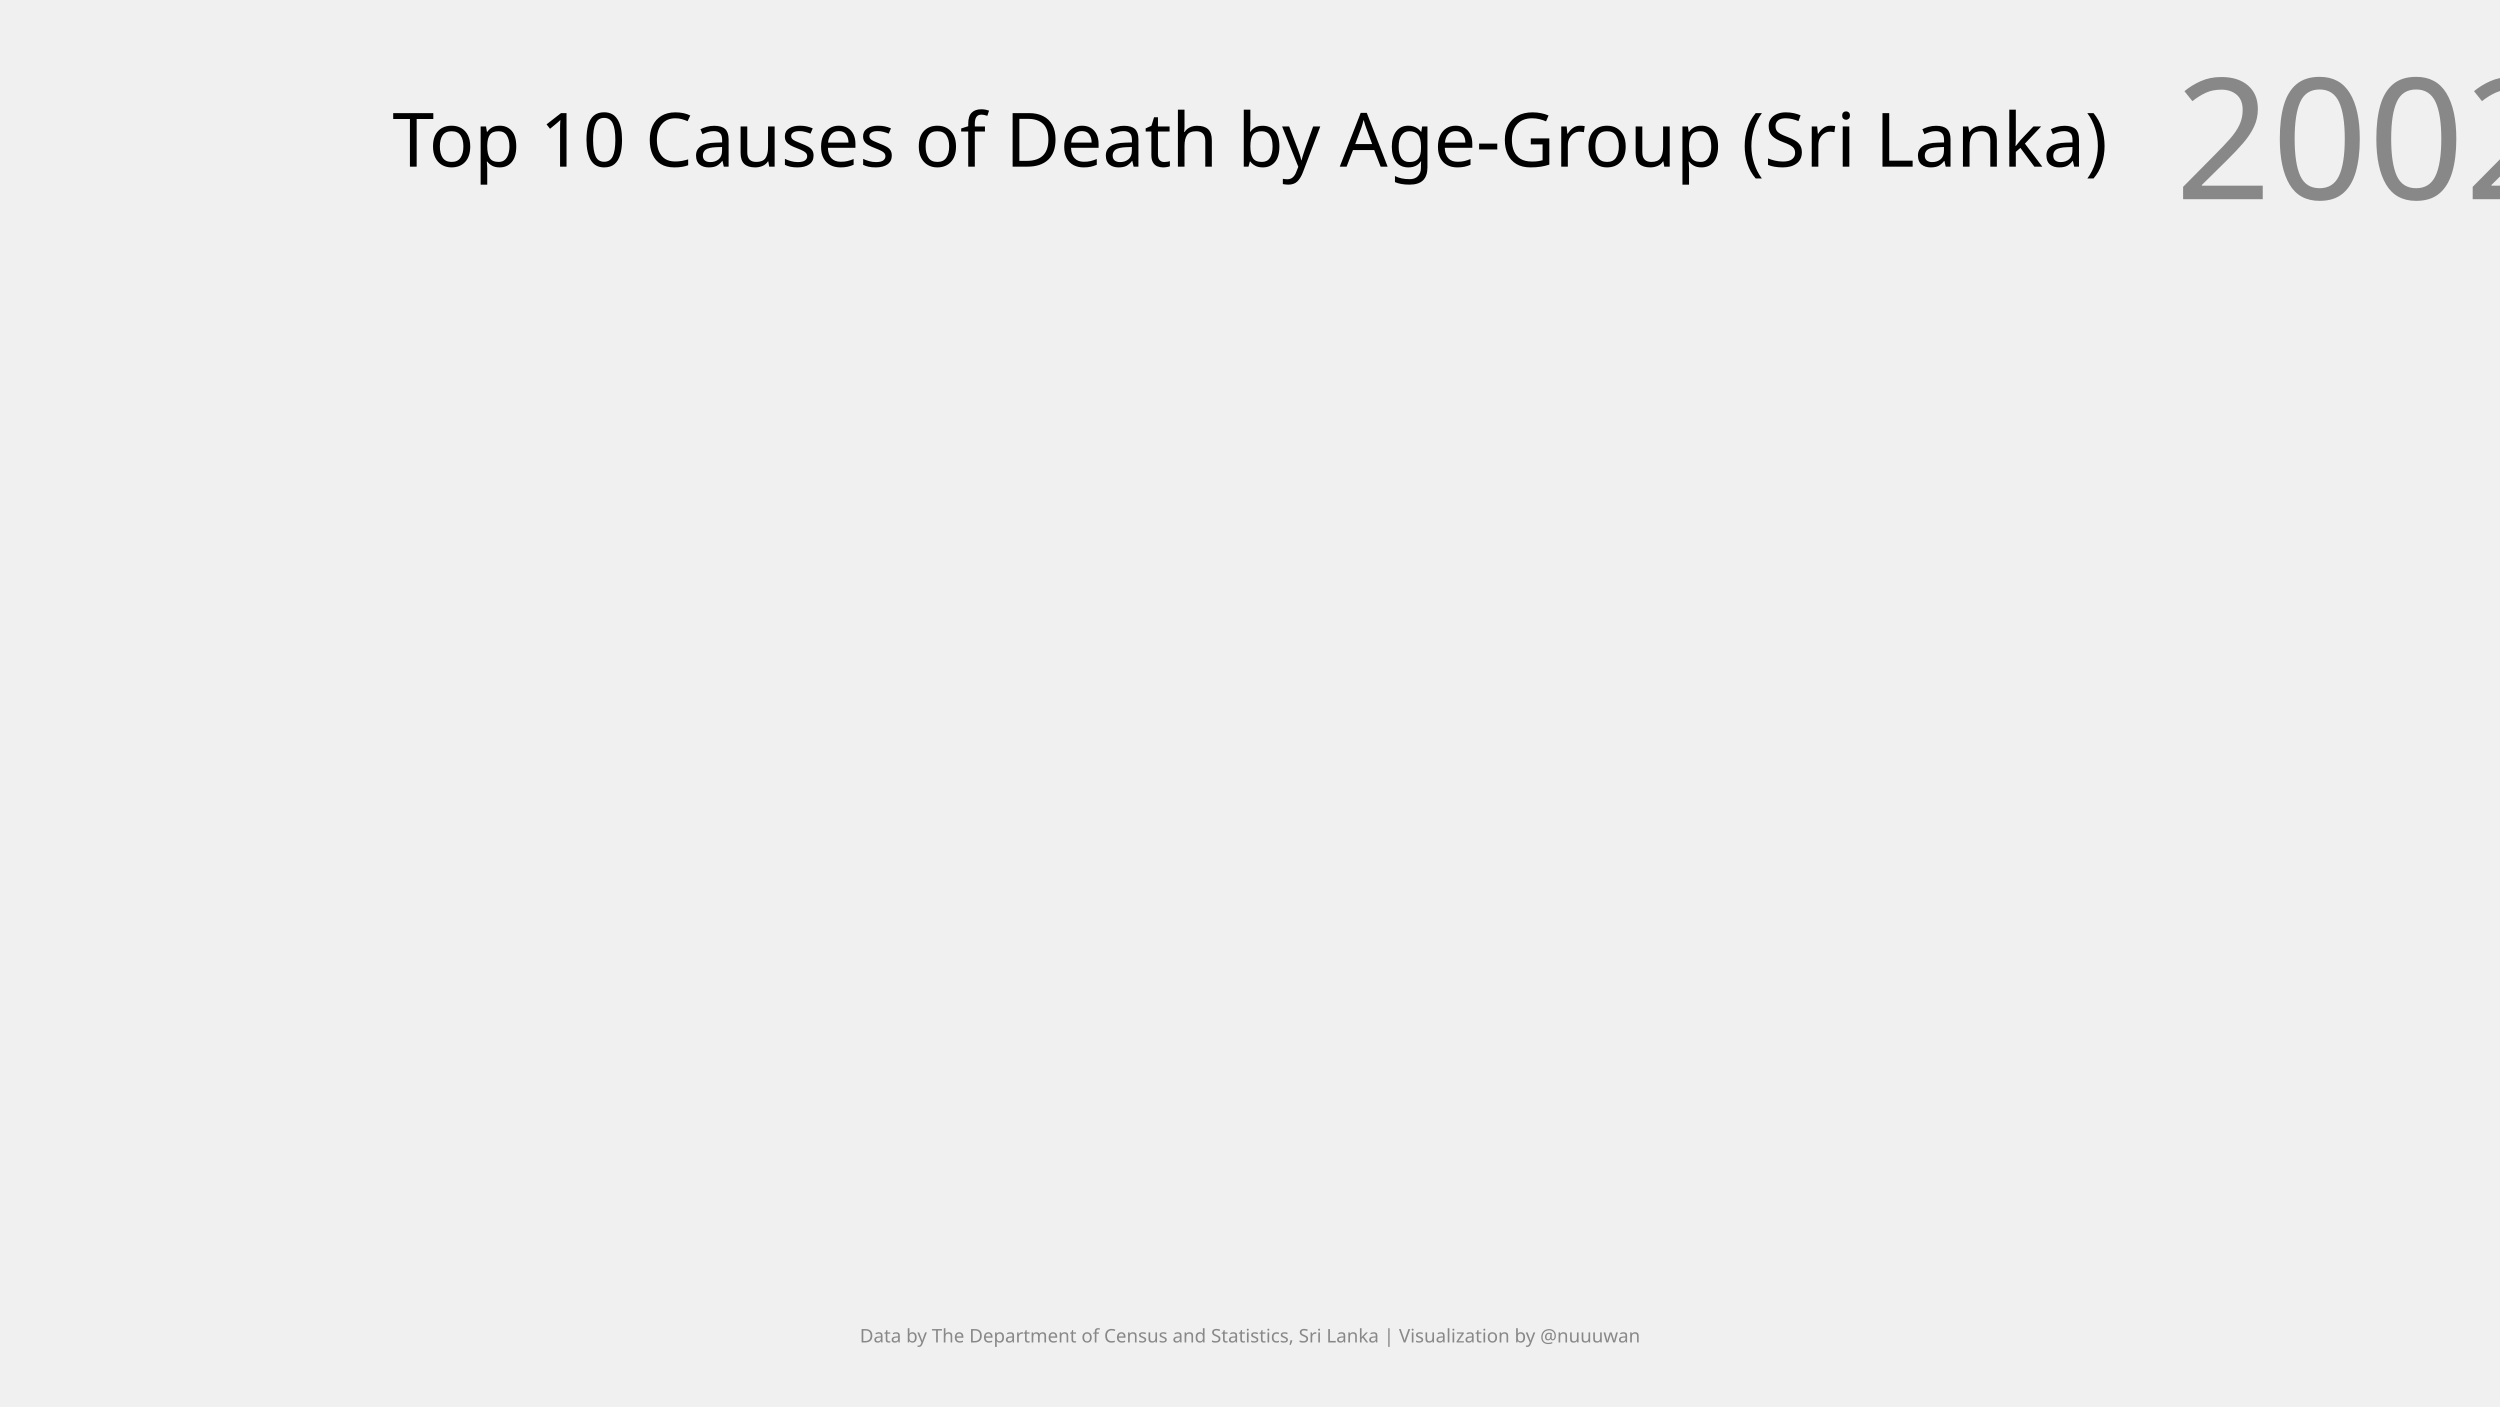
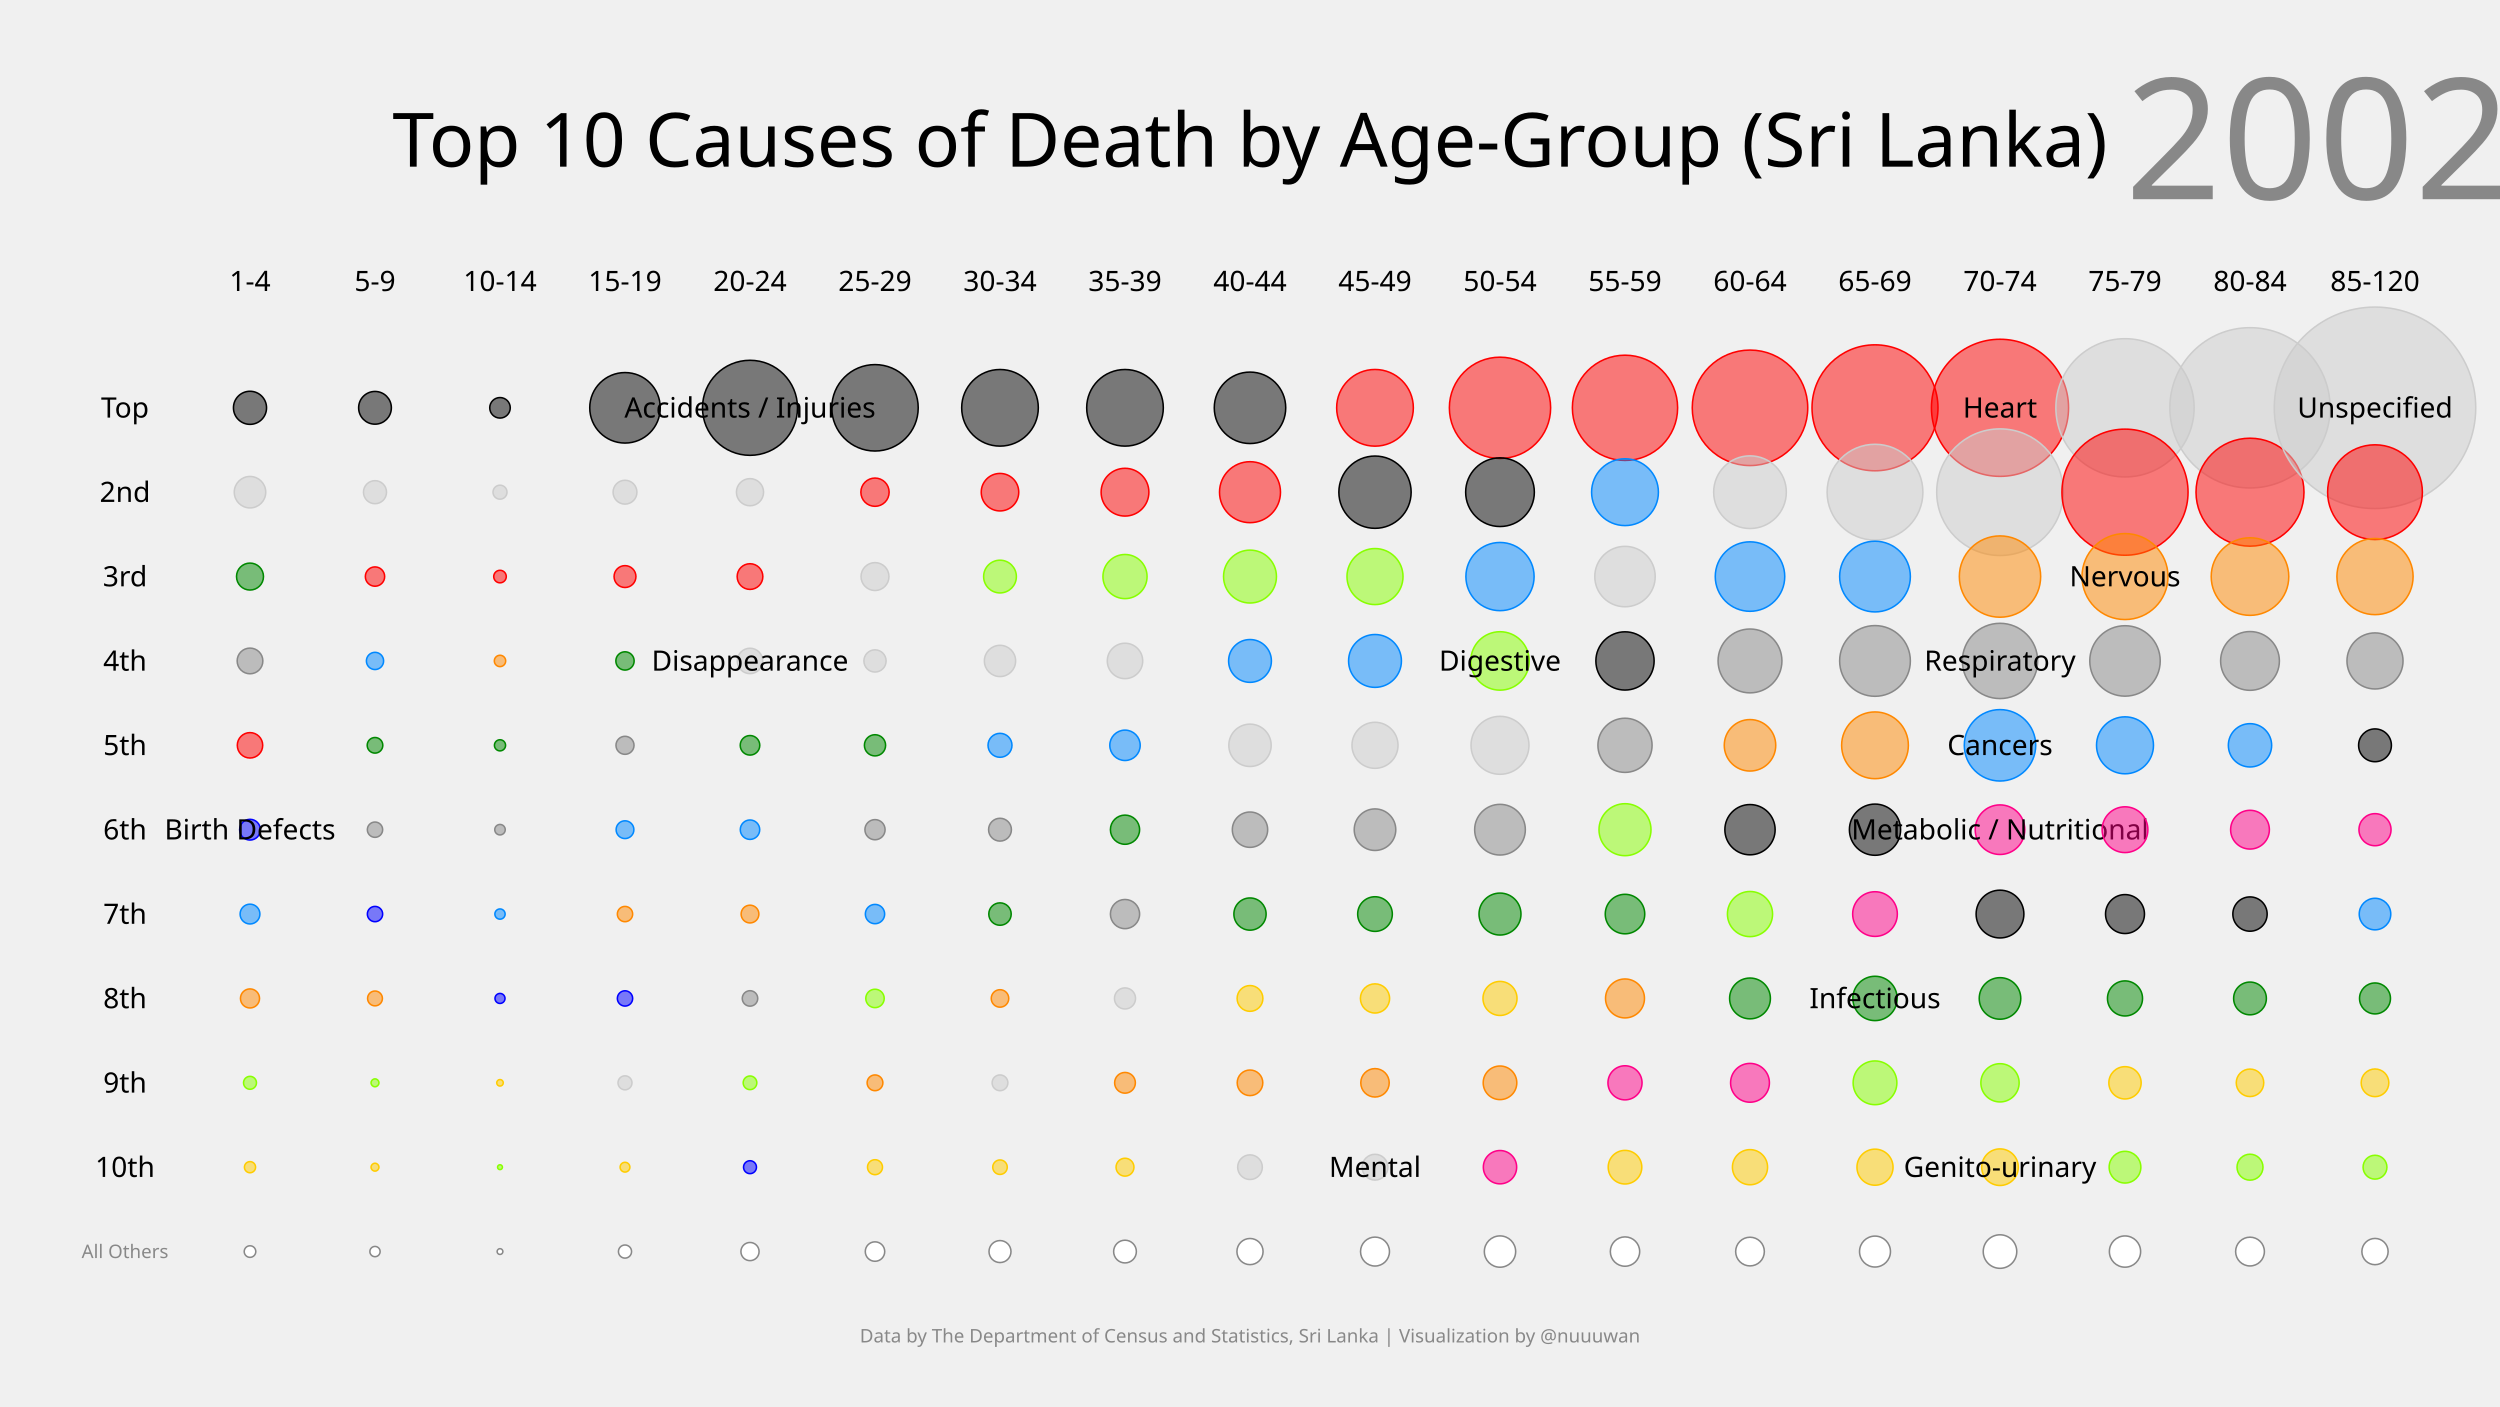
<svg xmlns="http://www.w3.org/2000/svg" width="1600" height="900">
  <g>
    <text x="800.0" y="90" text-anchor="middle" dominant-baseline="middle" font-size="48" font-family="P22 Johnston" fill="black">Top 10 Causes of Death by Age-Group (Sri Lanka)</text>
-     <text x="1392.0" y="90" text-anchor="start" dominant-baseline="middle" font-size="108" font-family="P22 Johnston" fill="#888">2002</text>
+     <text x="1360.0" y="90" text-anchor="start" dominant-baseline="middle" font-size="108" font-family="P22 Johnston" fill="#888">2002</text>
  </g>
-   <g />
+   <g>
+     <g>
+       <text x="160.0" y="180" text-anchor="middle" dominant-baseline="middle" font-size="18.0" font-family="P22 Johnston" fill="black">1-4</text>
+       <text x="80.0" y="261.0" text-anchor="middle" dominant-baseline="middle" font-size="18.0" font-family="P22 Johnston" fill="black">Top</text>
+       <circle cx="160.0" cy="261.0" r="10.593" stroke="#000" fill="#000" fill-opacity="0.5" />
+       <text x="80.0" y="315.0" text-anchor="middle" dominant-baseline="middle" font-size="18.0" font-family="P22 Johnston" fill="black">2nd</text>
+       <circle cx="160.0" cy="315.0" r="10.071" stroke="#ccc" fill="#ccc" fill-opacity="0.5" />
+       <text x="80.0" y="369.0" text-anchor="middle" dominant-baseline="middle" font-size="18.0" font-family="P22 Johnston" fill="black">3rd</text>
+       <circle cx="160.0" cy="369.0" r="8.63" stroke="#080" fill="#080" fill-opacity="0.5" />
+       <text x="80.0" y="423.0" text-anchor="middle" dominant-baseline="middle" font-size="18.0" font-family="P22 Johnston" fill="black">4th</text>
+       <circle cx="160.0" cy="423.0" r="8.223" stroke="#888" fill="#888" fill-opacity="0.5" />
+       <text x="80.0" y="477.0" text-anchor="middle" dominant-baseline="middle" font-size="18.0" font-family="P22 Johnston" fill="black">5th</text>
+       <circle cx="160.0" cy="477.0" r="8.133" stroke="#f00" fill="#f00" fill-opacity="0.5" />
+       <text x="80.0" y="531.0" text-anchor="middle" dominant-baseline="middle" font-size="18.0" font-family="P22 Johnston" fill="black">6th</text>
+       <circle cx="160.0" cy="531.0" r="6.641" stroke="#00f" fill="#00f" fill-opacity="0.5" />
+       <text x="160.0" y="531.0" text-anchor="middle" dominant-baseline="middle" font-size="18.0" font-family="P22 Johnston" fill="black">Birth Defects</text>
+       <text x="80.0" y="585.0" text-anchor="middle" dominant-baseline="middle" font-size="18.0" font-family="P22 Johnston" fill="black">7th</text>
+       <circle cx="160.0" cy="585.0" r="6.339" stroke="#08f" fill="#08f" fill-opacity="0.5" />
+       <text x="80.0" y="639.0" text-anchor="middle" dominant-baseline="middle" font-size="18.0" font-family="P22 Johnston" fill="black">8th</text>
+       <circle cx="160.0" cy="639.0" r="6.102" stroke="#f80" fill="#f80" fill-opacity="0.5" />
+       <text x="80.0" y="693.0" text-anchor="middle" dominant-baseline="middle" font-size="18.0" font-family="P22 Johnston" fill="black">9th</text>
+       <circle cx="160.0" cy="693.0" r="4.141" stroke="#8f0" fill="#8f0" fill-opacity="0.5" />
+       <text x="80.0" y="747.0" text-anchor="middle" dominant-baseline="middle" font-size="18.0" font-family="P22 Johnston" fill="black">10th</text>
+       <circle cx="160.0" cy="747.0" r="3.569" stroke="#fc0" fill="#fc0" fill-opacity="0.5" />
+       <circle cx="160.0" cy="801.0" r="3.704" stroke="#888" fill="#fff" />
+       <text x="80.0" y="801.0" text-anchor="middle" dominant-baseline="middle" font-size="12" font-family="P22 Johnston" fill="#888">All Others</text>
+     </g>
+     <g>
+       <text x="240.0" y="180" text-anchor="middle" dominant-baseline="middle" font-size="18.0" font-family="P22 Johnston" fill="black">5-9</text>
+       <circle cx="240.0" cy="261.0" r="10.477" stroke="#000" fill="#000" fill-opacity="0.5" />
+       <circle cx="240.0" cy="315.0" r="7.375" stroke="#ccc" fill="#ccc" fill-opacity="0.5" />
+       <circle cx="240.0" cy="369.0" r="6.182" stroke="#f00" fill="#f00" fill-opacity="0.5" />
+       <circle cx="240.0" cy="423.0" r="5.512" stroke="#08f" fill="#08f" fill-opacity="0.5" />
+       <circle cx="240.0" cy="477.0" r="4.999" stroke="#080" fill="#080" fill-opacity="0.5" />
+       <circle cx="240.0" cy="531.0" r="4.9" stroke="#888" fill="#888" fill-opacity="0.5" />
+       <circle cx="240.0" cy="585.0" r="4.9" stroke="#00f" fill="#00f" fill-opacity="0.5" />
+       <circle cx="240.0" cy="639.0" r="4.748" stroke="#f80" fill="#f80" fill-opacity="0.5" />
+       <circle cx="240.0" cy="693.0" r="2.524" stroke="#8f0" fill="#8f0" fill-opacity="0.5" />
+       <circle cx="240.0" cy="747.0" r="2.524" stroke="#fc0" fill="#fc0" fill-opacity="0.5" />
+       <circle cx="240.0" cy="801.0" r="3.283" stroke="#888" fill="#fff" />
+     </g>
+     <g>
+       <text x="320.0" y="180" text-anchor="middle" dominant-baseline="middle" font-size="18.0" font-family="P22 Johnston" fill="black">10-14</text>
+       <circle cx="320.0" cy="261.0" r="6.567" stroke="#000" fill="#000" fill-opacity="0.5" />
+       <circle cx="320.0" cy="315.0" r="4.482" stroke="#ccc" fill="#ccc" fill-opacity="0.5" />
+       <circle cx="320.0" cy="369.0" r="4.021" stroke="#f00" fill="#f00" fill-opacity="0.5" />
+       <circle cx="320.0" cy="423.0" r="3.637" stroke="#f80" fill="#f80" fill-opacity="0.5" />
+       <circle cx="320.0" cy="477.0" r="3.569" stroke="#080" fill="#080" fill-opacity="0.5" />
+       <circle cx="320.0" cy="531.0" r="3.357" stroke="#888" fill="#888" fill-opacity="0.5" />
+       <circle cx="320.0" cy="585.0" r="3.283" stroke="#08f" fill="#08f" fill-opacity="0.5" />
+       <circle cx="320.0" cy="639.0" r="3.208" stroke="#00f" fill="#00f" fill-opacity="0.5" />
+       <circle cx="320.0" cy="693.0" r="2.1" stroke="#fc0" fill="#fc0" fill-opacity="0.5" />
+       <circle cx="320.0" cy="747.0" r="1.565" stroke="#8f0" fill="#8f0" fill-opacity="0.5" />
+       <circle cx="320.0" cy="801.0" r="1.852" stroke="#888" fill="#fff" />
+     </g>
+     <g>
+       <text x="400.0" y="180" text-anchor="middle" dominant-baseline="middle" font-size="18.0" font-family="P22 Johnston" fill="black">15-19</text>
+       <circle cx="400.0" cy="261.0" r="22.563" stroke="#000" fill="#000" fill-opacity="0.5" />
+       <circle cx="400.0" cy="315.0" r="7.636" stroke="#ccc" fill="#ccc" fill-opacity="0.5" />
+       <circle cx="400.0" cy="369.0" r="7.0" stroke="#f00" fill="#f00" fill-opacity="0.5" />
+       <circle cx="400.0" cy="423.0" r="5.857" stroke="#080" fill="#080" fill-opacity="0.5" />
+       <circle cx="400.0" cy="477.0" r="5.772" stroke="#888" fill="#888" fill-opacity="0.5" />
+       <circle cx="400.0" cy="531.0" r="5.687" stroke="#08f" fill="#08f" fill-opacity="0.5" />
+       <circle cx="400.0" cy="585.0" r="4.9" stroke="#f80" fill="#f80" fill-opacity="0.5" />
+       <circle cx="400.0" cy="639.0" r="4.9" stroke="#00f" fill="#00f" fill-opacity="0.5" />
+       <circle cx="400.0" cy="693.0" r="4.482" stroke="#cccccc" fill="#cccccc" fill-opacity="0.5" />
+       <circle cx="400.0" cy="747.0" r="3.13" stroke="#fc0" fill="#fc0" fill-opacity="0.5" />
+       <circle cx="400.0" cy="801.0" r="4.2" stroke="#888" fill="#fff" />
+     </g>
+     <g>
+       <text x="480.0" y="180" text-anchor="middle" dominant-baseline="middle" font-size="18.0" font-family="P22 Johnston" fill="black">20-24</text>
+       <circle cx="480.0" cy="261.0" r="30.416" stroke="#000" fill="#000" fill-opacity="0.5" />
+       <text x="480.0" y="261.0" text-anchor="middle" dominant-baseline="middle" font-size="18.0" font-family="P22 Johnston" fill="black">Accidents / Injuries</text>
+       <circle cx="480.0" cy="315.0" r="8.687" stroke="#ccc" fill="#ccc" fill-opacity="0.5" />
+       <circle cx="480.0" cy="369.0" r="8.223" stroke="#f00" fill="#f00" fill-opacity="0.5" />
+       <circle cx="480.0" cy="423.0" r="8.133" stroke="#cccccc" fill="#cccccc" fill-opacity="0.5" />
+       <text x="480.0" y="423.0" text-anchor="middle" dominant-baseline="middle" font-size="18.0" font-family="P22 Johnston" fill="black">Disappearance</text>
+       <circle cx="480.0" cy="477.0" r="6.261" stroke="#080" fill="#080" fill-opacity="0.5" />
+       <circle cx="480.0" cy="531.0" r="6.222" stroke="#08f" fill="#08f" fill-opacity="0.5" />
+       <circle cx="480.0" cy="585.0" r="5.687" stroke="#f80" fill="#f80" fill-opacity="0.5" />
+       <circle cx="480.0" cy="639.0" r="4.95" stroke="#888" fill="#888" fill-opacity="0.5" />
+       <circle cx="480.0" cy="693.0" r="4.371" stroke="#8f0" fill="#8f0" fill-opacity="0.5" />
+       <circle cx="480.0" cy="747.0" r="4.141" stroke="#00f" fill="#00f" fill-opacity="0.5" />
+       <circle cx="480.0" cy="801.0" r="5.815" stroke="#888" fill="#fff" />
+     </g>
+     <g>
+       <text x="560.0" y="180" text-anchor="middle" dominant-baseline="middle" font-size="18.0" font-family="P22 Johnston" fill="black">25-29</text>
+       <circle cx="560.0" cy="261.0" r="27.657" stroke="#000" fill="#000" fill-opacity="0.5" />
+       <circle cx="560.0" cy="315.0" r="9.046" stroke="#f00" fill="#f00" fill-opacity="0.5" />
+       <circle cx="560.0" cy="369.0" r="8.937" stroke="#ccc" fill="#ccc" fill-opacity="0.5" />
+       <circle cx="560.0" cy="423.0" r="7.104" stroke="#cccccc" fill="#cccccc" fill-opacity="0.5" />
+       <circle cx="560.0" cy="477.0" r="6.787" stroke="#080" fill="#080" fill-opacity="0.5" />
+       <circle cx="560.0" cy="531.0" r="6.454" stroke="#888" fill="#888" fill-opacity="0.5" />
+       <circle cx="560.0" cy="585.0" r="6.182" stroke="#08f" fill="#08f" fill-opacity="0.5" />
+       <circle cx="560.0" cy="639.0" r="5.898" stroke="#8f0" fill="#8f0" fill-opacity="0.5" />
+       <circle cx="560.0" cy="693.0" r="5.048" stroke="#f80" fill="#f80" fill-opacity="0.5" />
+       <circle cx="560.0" cy="747.0" r="4.799" stroke="#fc0" fill="#fc0" fill-opacity="0.5" />
+       <circle cx="560.0" cy="801.0" r="6.222" stroke="#888" fill="#fff" />
+     </g>
+     <g>
+       <text x="640.0" y="180" text-anchor="middle" dominant-baseline="middle" font-size="18.0" font-family="P22 Johnston" fill="black">30-34</text>
+       <circle cx="640.0" cy="261.0" r="24.52" stroke="#000" fill="#000" fill-opacity="0.5" />
+       <circle cx="640.0" cy="315.0" r="12.002" stroke="#f00" fill="#f00" fill-opacity="0.5" />
+       <circle cx="640.0" cy="369.0" r="10.477" stroke="#8f0" fill="#8f0" fill-opacity="0.5" />
+       <circle cx="640.0" cy="423.0" r="9.998" stroke="#ccc" fill="#ccc" fill-opacity="0.5" />
+       <circle cx="640.0" cy="477.0" r="7.668" stroke="#08f" fill="#08f" fill-opacity="0.5" />
+       <circle cx="640.0" cy="531.0" r="7.308" stroke="#888" fill="#888" fill-opacity="0.5" />
+       <circle cx="640.0" cy="585.0" r="7.173" stroke="#080" fill="#080" fill-opacity="0.5" />
+       <circle cx="640.0" cy="639.0" r="5.6" stroke="#f80" fill="#f80" fill-opacity="0.5" />
+       <circle cx="640.0" cy="693.0" r="5.048" stroke="#cccccc" fill="#cccccc" fill-opacity="0.5" />
+       <circle cx="640.0" cy="747.0" r="4.643" stroke="#fc0" fill="#fc0" fill-opacity="0.5" />
+       <circle cx="640.0" cy="801.0" r="7.035" stroke="#888" fill="#fff" />
+     </g>
+     <g>
+       <text x="720.0" y="180" text-anchor="middle" dominant-baseline="middle" font-size="18.0" font-family="P22 Johnston" fill="black">35-39</text>
+       <circle cx="720.0" cy="261.0" r="24.52" stroke="#000" fill="#000" fill-opacity="0.5" />
+       <circle cx="720.0" cy="315.0" r="15.288" stroke="#f00" fill="#f00" fill-opacity="0.5" />
+       <circle cx="720.0" cy="369.0" r="14.122" stroke="#8f0" fill="#8f0" fill-opacity="0.5" />
+       <circle cx="720.0" cy="423.0" r="11.33" stroke="#ccc" fill="#ccc" fill-opacity="0.5" />
+       <circle cx="720.0" cy="477.0" r="9.725" stroke="#08f" fill="#08f" fill-opacity="0.5" />
+       <circle cx="720.0" cy="531.0" r="9.339" stroke="#080" fill="#080" fill-opacity="0.5" />
+       <circle cx="720.0" cy="585.0" r="9.339" stroke="#888" fill="#888" fill-opacity="0.5" />
+       <circle cx="720.0" cy="639.0" r="6.751" stroke="#cccccc" fill="#cccccc" fill-opacity="0.5" />
+       <circle cx="720.0" cy="693.0" r="6.641" stroke="#f80" fill="#f80" fill-opacity="0.5" />
+       <circle cx="720.0" cy="747.0" r="5.73" stroke="#fc0" fill="#fc0" fill-opacity="0.5" />
+       <circle cx="720.0" cy="801.0" r="7.275" stroke="#888" fill="#fff" />
+     </g>
+     <g>
+       <text x="800.0" y="180" text-anchor="middle" dominant-baseline="middle" font-size="18.0" font-family="P22 Johnston" fill="black">40-44</text>
+       <circle cx="800.0" cy="261.0" r="22.865" stroke="#000" fill="#000" fill-opacity="0.5" />
+       <circle cx="800.0" cy="315.0" r="19.512" stroke="#f00" fill="#f00" fill-opacity="0.5" />
+       <circle cx="800.0" cy="369.0" r="16.931" stroke="#8f0" fill="#8f0" fill-opacity="0.5" />
+       <circle cx="800.0" cy="423.0" r="13.699" stroke="#08f" fill="#08f" fill-opacity="0.5" />
+       <circle cx="800.0" cy="477.0" r="13.555" stroke="#ccc" fill="#ccc" fill-opacity="0.5" />
+       <circle cx="800.0" cy="531.0" r="11.309" stroke="#888" fill="#888" fill-opacity="0.5" />
+       <circle cx="800.0" cy="585.0" r="10.312" stroke="#080" fill="#080" fill-opacity="0.5" />
+       <circle cx="800.0" cy="639.0" r="8.253" stroke="#fc0" fill="#fc0" fill-opacity="0.5" />
+       <circle cx="800.0" cy="693.0" r="8.193" stroke="#f80" fill="#f80" fill-opacity="0.5" />
+       <circle cx="800.0" cy="747.0" r="7.889" stroke="#cccccc" fill="#cccccc" fill-opacity="0.5" />
+       <circle cx="800.0" cy="801.0" r="8.371" stroke="#888" fill="#fff" />
+     </g>
+     <g>
+       <text x="880" y="180" text-anchor="middle" dominant-baseline="middle" font-size="18.0" font-family="P22 Johnston" fill="black">45-49</text>
+       <circle cx="880" cy="261.0" r="24.54" stroke="#f00" fill="#f00" fill-opacity="0.5" />
+       <circle cx="880" cy="315.0" r="23.132" stroke="#000" fill="#000" fill-opacity="0.5" />
+       <circle cx="880" cy="369.0" r="17.929" stroke="#8f0" fill="#8f0" fill-opacity="0.5" />
+       <circle cx="880" cy="423.0" r="16.916" stroke="#08f" fill="#08f" fill-opacity="0.5" />
+       <circle cx="880" cy="477.0" r="14.733" stroke="#ccc" fill="#ccc" fill-opacity="0.5" />
+       <circle cx="880" cy="531.0" r="13.3" stroke="#888" fill="#888" fill-opacity="0.5" />
+       <circle cx="880" cy="585.0" r="11.09" stroke="#080" fill="#080" fill-opacity="0.5" />
+       <circle cx="880" cy="639.0" r="9.339" stroke="#fc0" fill="#fc0" fill-opacity="0.5" />
+       <circle cx="880" cy="693.0" r="9.1" stroke="#f80" fill="#f80" fill-opacity="0.5" />
+       <circle cx="880" cy="747.0" r="8.253" stroke="#cccccc" fill="#cccccc" fill-opacity="0.5" />
+       <text x="880" y="747.0" text-anchor="middle" dominant-baseline="middle" font-size="18.0" font-family="P22 Johnston" fill="black">Mental</text>
+       <circle cx="880" cy="801.0" r="9.26" stroke="#888" fill="#fff" />
+     </g>
+     <g>
+       <text x="960.0" y="180" text-anchor="middle" dominant-baseline="middle" font-size="18.0" font-family="P22 Johnston" fill="black">50-54</text>
+       <circle cx="960.0" cy="261.0" r="32.405" stroke="#f00" fill="#f00" fill-opacity="0.5" />
+       <circle cx="960.0" cy="315.0" r="21.98" stroke="#000" fill="#000" fill-opacity="0.5" />
+       <circle cx="960.0" cy="369.0" r="21.824" stroke="#08f" fill="#08f" fill-opacity="0.5" />
+       <circle cx="960.0" cy="423.0" r="18.705" stroke="#8f0" fill="#8f0" fill-opacity="0.5" />
+       <text x="960.0" y="423.0" text-anchor="middle" dominant-baseline="middle" font-size="18.0" font-family="P22 Johnston" fill="black">Digestive</text>
+       <circle cx="960.0" cy="477.0" r="18.547" stroke="#ccc" fill="#ccc" fill-opacity="0.5" />
+       <circle cx="960.0" cy="531.0" r="16.221" stroke="#888" fill="#888" fill-opacity="0.5" />
+       <circle cx="960.0" cy="585.0" r="13.428" stroke="#080" fill="#080" fill-opacity="0.5" />
+       <circle cx="960.0" cy="639.0" r="10.889" stroke="#fc0" fill="#fc0" fill-opacity="0.5" />
+       <circle cx="960.0" cy="693.0" r="10.754" stroke="#f80" fill="#f80" fill-opacity="0.5" />
+       <circle cx="960.0" cy="747.0" r="10.662" stroke="#f08" fill="#f08" fill-opacity="0.5" />
+       <circle cx="960.0" cy="801.0" r="10.022" stroke="#888" fill="#fff" />
+     </g>
+     <g>
+       <text x="1040.0" y="180" text-anchor="middle" dominant-baseline="middle" font-size="18.0" font-family="P22 Johnston" fill="black">55-59</text>
+       <circle cx="1040.0" cy="261.0" r="33.68" stroke="#f00" fill="#f00" fill-opacity="0.5" />
+       <circle cx="1040.0" cy="315.0" r="21.382" stroke="#08f" fill="#08f" fill-opacity="0.5" />
+       <circle cx="1040.0" cy="369.0" r="19.336" stroke="#ccc" fill="#ccc" fill-opacity="0.5" />
+       <circle cx="1040.0" cy="423.0" r="18.639" stroke="#000" fill="#000" fill-opacity="0.5" />
+       <circle cx="1040.0" cy="477.0" r="17.331" stroke="#888" fill="#888" fill-opacity="0.5" />
+       <circle cx="1040.0" cy="531.0" r="16.639" stroke="#8f0" fill="#8f0" fill-opacity="0.5" />
+       <circle cx="1040.0" cy="585.0" r="12.639" stroke="#080" fill="#080" fill-opacity="0.5" />
+       <circle cx="1040.0" cy="639.0" r="12.463" stroke="#f80" fill="#f80" fill-opacity="0.5" />
+       <circle cx="1040.0" cy="693.0" r="10.912" stroke="#f08" fill="#f08" fill-opacity="0.5" />
+       <circle cx="1040.0" cy="747.0" r="10.754" stroke="#fc0" fill="#fc0" fill-opacity="0.5" />
+       <circle cx="1040.0" cy="801.0" r="9.391" stroke="#888" fill="#fff" />
+     </g>
+     <g>
+       <text x="1120.0" y="180" text-anchor="middle" dominant-baseline="middle" font-size="18.0" font-family="P22 Johnston" fill="black">60-64</text>
+       <circle cx="1120.0" cy="261.0" r="36.954" stroke="#f00" fill="#f00" fill-opacity="0.5" />
+       <circle cx="1120.0" cy="315.0" r="23.248" stroke="#ccc" fill="#ccc" fill-opacity="0.5" />
+       <circle cx="1120.0" cy="369.0" r="22.235" stroke="#08f" fill="#08f" fill-opacity="0.5" />
+       <circle cx="1120.0" cy="423.0" r="20.432" stroke="#888" fill="#888" fill-opacity="0.5" />
+       <circle cx="1120.0" cy="477.0" r="16.476" stroke="#f80" fill="#f80" fill-opacity="0.5" />
+       <circle cx="1120.0" cy="531.0" r="16.085" stroke="#000" fill="#000" fill-opacity="0.5" />
+       <circle cx="1120.0" cy="585.0" r="14.448" stroke="#8f0" fill="#8f0" fill-opacity="0.5" />
+       <circle cx="1120.0" cy="639.0" r="13.058" stroke="#080" fill="#080" fill-opacity="0.5" />
+       <circle cx="1120.0" cy="693.0" r="12.424" stroke="#f08" fill="#f08" fill-opacity="0.5" />
+       <circle cx="1120.0" cy="747.0" r="11.244" stroke="#fc0" fill="#fc0" fill-opacity="0.5" />
+       <circle cx="1120.0" cy="801.0" r="9.18" stroke="#888" fill="#fff" />
+     </g>
+     <g>
+       <text x="1200.0" y="180" text-anchor="middle" dominant-baseline="middle" font-size="18.0" font-family="P22 Johnston" fill="black">65-69</text>
+       <circle cx="1200.0" cy="261.0" r="40.309" stroke="#f00" fill="#f00" fill-opacity="0.5" />
+       <circle cx="1200.0" cy="315.0" r="30.656" stroke="#ccc" fill="#ccc" fill-opacity="0.5" />
+       <circle cx="1200.0" cy="369.0" r="22.629" stroke="#08f" fill="#08f" fill-opacity="0.5" />
+       <circle cx="1200.0" cy="423.0" r="22.629" stroke="#888" fill="#888" fill-opacity="0.5" />
+       <circle cx="1200.0" cy="477.0" r="21.359" stroke="#f80" fill="#f80" fill-opacity="0.5" />
+       <circle cx="1200.0" cy="531.0" r="16.387" stroke="#000" fill="#000" fill-opacity="0.5" />
+       <circle cx="1200.0" cy="585.0" r="14.294" stroke="#f08" fill="#f08" fill-opacity="0.5" />
+       <circle cx="1200.0" cy="639.0" r="14.191" stroke="#080" fill="#080" fill-opacity="0.5" />
+       <text x="1200.0" y="639.0" text-anchor="middle" dominant-baseline="middle" font-size="18.0" font-family="P22 Johnston" fill="black">Infectious</text>
+       <circle cx="1200.0" cy="693.0" r="14.0" stroke="#8f0" fill="#8f0" fill-opacity="0.5" />
+       <circle cx="1200.0" cy="747.0" r="11.545" stroke="#fc0" fill="#fc0" fill-opacity="0.5" />
+       <circle cx="1200.0" cy="801.0" r="9.899" stroke="#888" fill="#fff" />
+     </g>
+     <g>
+       <text x="1280.0" y="180" text-anchor="middle" dominant-baseline="middle" font-size="18.0" font-family="P22 Johnston" fill="black">70-74</text>
+       <circle cx="1280.0" cy="261.0" r="43.877" stroke="#f00" fill="#f00" fill-opacity="0.5" />
+       <text x="1280.0" y="261.0" text-anchor="middle" dominant-baseline="middle" font-size="18.0" font-family="P22 Johnston" fill="black">Heart</text>
+       <circle cx="1280.0" cy="315.0" r="40.509" stroke="#ccc" fill="#ccc" fill-opacity="0.5" />
+       <circle cx="1280.0" cy="369.0" r="26.023" stroke="#f80" fill="#f80" fill-opacity="0.5" />
+       <circle cx="1280.0" cy="423.0" r="24.087" stroke="#888" fill="#888" fill-opacity="0.5" />
+       <text x="1280.0" y="423.0" text-anchor="middle" dominant-baseline="middle" font-size="18.0" font-family="P22 Johnston" fill="black">Respiratory</text>
+       <circle cx="1280.0" cy="477.0" r="22.855" stroke="#08f" fill="#08f" fill-opacity="0.5" />
+       <text x="1280.0" y="477.0" text-anchor="middle" dominant-baseline="middle" font-size="18.0" font-family="P22 Johnston" fill="black">Cancers</text>
+       <circle cx="1280.0" cy="531.0" r="15.87" stroke="#f08" fill="#f08" fill-opacity="0.5" />
+       <text x="1280.0" y="531.0" text-anchor="middle" dominant-baseline="middle" font-size="18.0" font-family="P22 Johnston" fill="black">Metabolic / Nutritional</text>
+       <circle cx="1280.0" cy="585.0" r="15.288" stroke="#000" fill="#000" fill-opacity="0.5" />
+       <circle cx="1280.0" cy="639.0" r="13.3" stroke="#080" fill="#080" fill-opacity="0.5" />
+       <circle cx="1280.0" cy="693.0" r="12.245" stroke="#8f0" fill="#8f0" fill-opacity="0.5" />
+       <circle cx="1280.0" cy="747.0" r="11.713" stroke="#fc0" fill="#fc0" fill-opacity="0.5" />
+       <text x="1280.0" y="747.0" text-anchor="middle" dominant-baseline="middle" font-size="18.0" font-family="P22 Johnston" fill="black">Genito-urinary</text>
+       <circle cx="1280.0" cy="801.0" r="10.731" stroke="#888" fill="#fff" />
+     </g>
+     <g>
+       <text x="1360.0" y="180" text-anchor="middle" dominant-baseline="middle" font-size="18.0" font-family="P22 Johnston" fill="black">75-79</text>
+       <circle cx="1360.0" cy="261.0" r="44.239" stroke="#ccc" fill="#ccc" fill-opacity="0.5" />
+       <circle cx="1360.0" cy="315.0" r="40.352" stroke="#f00" fill="#f00" fill-opacity="0.5" />
+       <circle cx="1360.0" cy="369.0" r="27.515" stroke="#f80" fill="#f80" fill-opacity="0.5" />
+       <text x="1360.0" y="369.0" text-anchor="middle" dominant-baseline="middle" font-size="18.0" font-family="P22 Johnston" fill="black">Nervous</text>
+       <circle cx="1360.0" cy="423.0" r="22.542" stroke="#888" fill="#888" fill-opacity="0.5" />
+       <circle cx="1360.0" cy="477.0" r="18.227" stroke="#08f" fill="#08f" fill-opacity="0.5" />
+       <circle cx="1360.0" cy="531.0" r="14.65" stroke="#f08" fill="#f08" fill-opacity="0.5" />
+       <circle cx="1360.0" cy="585.0" r="12.463" stroke="#000" fill="#000" fill-opacity="0.5" />
+       <circle cx="1360.0" cy="639.0" r="11.222" stroke="#080" fill="#080" fill-opacity="0.5" />
+       <circle cx="1360.0" cy="693.0" r="10.335" stroke="#fc0" fill="#fc0" fill-opacity="0.5" />
+       <circle cx="1360.0" cy="747.0" r="10.144" stroke="#8f0" fill="#8f0" fill-opacity="0.5" />
+       <circle cx="1360.0" cy="801.0" r="9.998" stroke="#888" fill="#fff" />
+     </g>
+     <g>
+       <text x="1440.0" y="180" text-anchor="middle" dominant-baseline="middle" font-size="18.0" font-family="P22 Johnston" fill="black">80-84</text>
+       <circle cx="1440.0" cy="261.0" r="51.287" stroke="#ccc" fill="#ccc" fill-opacity="0.5" />
+       <circle cx="1440.0" cy="315.0" r="34.549" stroke="#f00" fill="#f00" fill-opacity="0.5" />
+       <circle cx="1440.0" cy="369.0" r="24.828" stroke="#f80" fill="#f80" fill-opacity="0.5" />
+       <circle cx="1440.0" cy="423.0" r="18.809" stroke="#888" fill="#888" fill-opacity="0.5" />
+       <circle cx="1440.0" cy="477.0" r="13.859" stroke="#08f" fill="#08f" fill-opacity="0.5" />
+       <circle cx="1440.0" cy="531.0" r="12.404" stroke="#f08" fill="#f08" fill-opacity="0.5" />
+       <circle cx="1440.0" cy="585.0" r="10.979" stroke="#000" fill="#000" fill-opacity="0.5" />
+       <circle cx="1440.0" cy="639.0" r="10.477" stroke="#080" fill="#080" fill-opacity="0.5" />
+       <circle cx="1440.0" cy="693.0" r="8.799" stroke="#fc0" fill="#fc0" fill-opacity="0.5" />
+       <circle cx="1440.0" cy="747.0" r="8.312" stroke="#8f0" fill="#8f0" fill-opacity="0.5" />
+       <circle cx="1440.0" cy="801.0" r="9.207" stroke="#888" fill="#fff" />
+     </g>
+     <g>
+       <text x="1520.0" y="180" text-anchor="middle" dominant-baseline="middle" font-size="18.0" font-family="P22 Johnston" fill="black">85-120</text>
+       <circle cx="1520.0" cy="261.0" r="64.472" stroke="#ccc" fill="#ccc" fill-opacity="0.5" />
+       <text x="1520.0" y="261.0" text-anchor="middle" dominant-baseline="middle" font-size="18.0" font-family="P22 Johnston" fill="black">Unspecified</text>
+       <circle cx="1520.0" cy="315.0" r="30.327" stroke="#f00" fill="#f00" fill-opacity="0.5" />
+       <circle cx="1520.0" cy="369.0" r="24.38" stroke="#f80" fill="#f80" fill-opacity="0.5" />
+       <circle cx="1520.0" cy="423.0" r="17.942" stroke="#888" fill="#888" fill-opacity="0.5" />
+       <circle cx="1520.0" cy="477.0" r="10.5" stroke="#000" fill="#000" fill-opacity="0.5" />
+       <circle cx="1520.0" cy="531.0" r="10.264" stroke="#f08" fill="#f08" fill-opacity="0.5" />
+       <circle cx="1520.0" cy="585.0" r="10.096" stroke="#08f" fill="#08f" fill-opacity="0.5" />
+       <circle cx="1520.0" cy="639.0" r="9.899" stroke="#080" fill="#080" fill-opacity="0.5" />
+       <circle cx="1520.0" cy="693.0" r="8.854" stroke="#fc0" fill="#fc0" fill-opacity="0.5" />
+       <circle cx="1520.0" cy="747.0" r="7.636" stroke="#8f0" fill="#8f0" fill-opacity="0.5" />
+       <circle cx="1520.0" cy="801.0" r="8.4" stroke="#888" fill="#fff" />
+     </g>
+   </g>
  <g>
    <text x="800.0" y="855.0" text-anchor="middle" dominant-baseline="middle" font-size="12" font-family="P22 Johnston" fill="#888">Data by The Department of Census and Statistics, Sri Lanka | Visualization by @nuuuwan</text>
  </g>
</svg>
